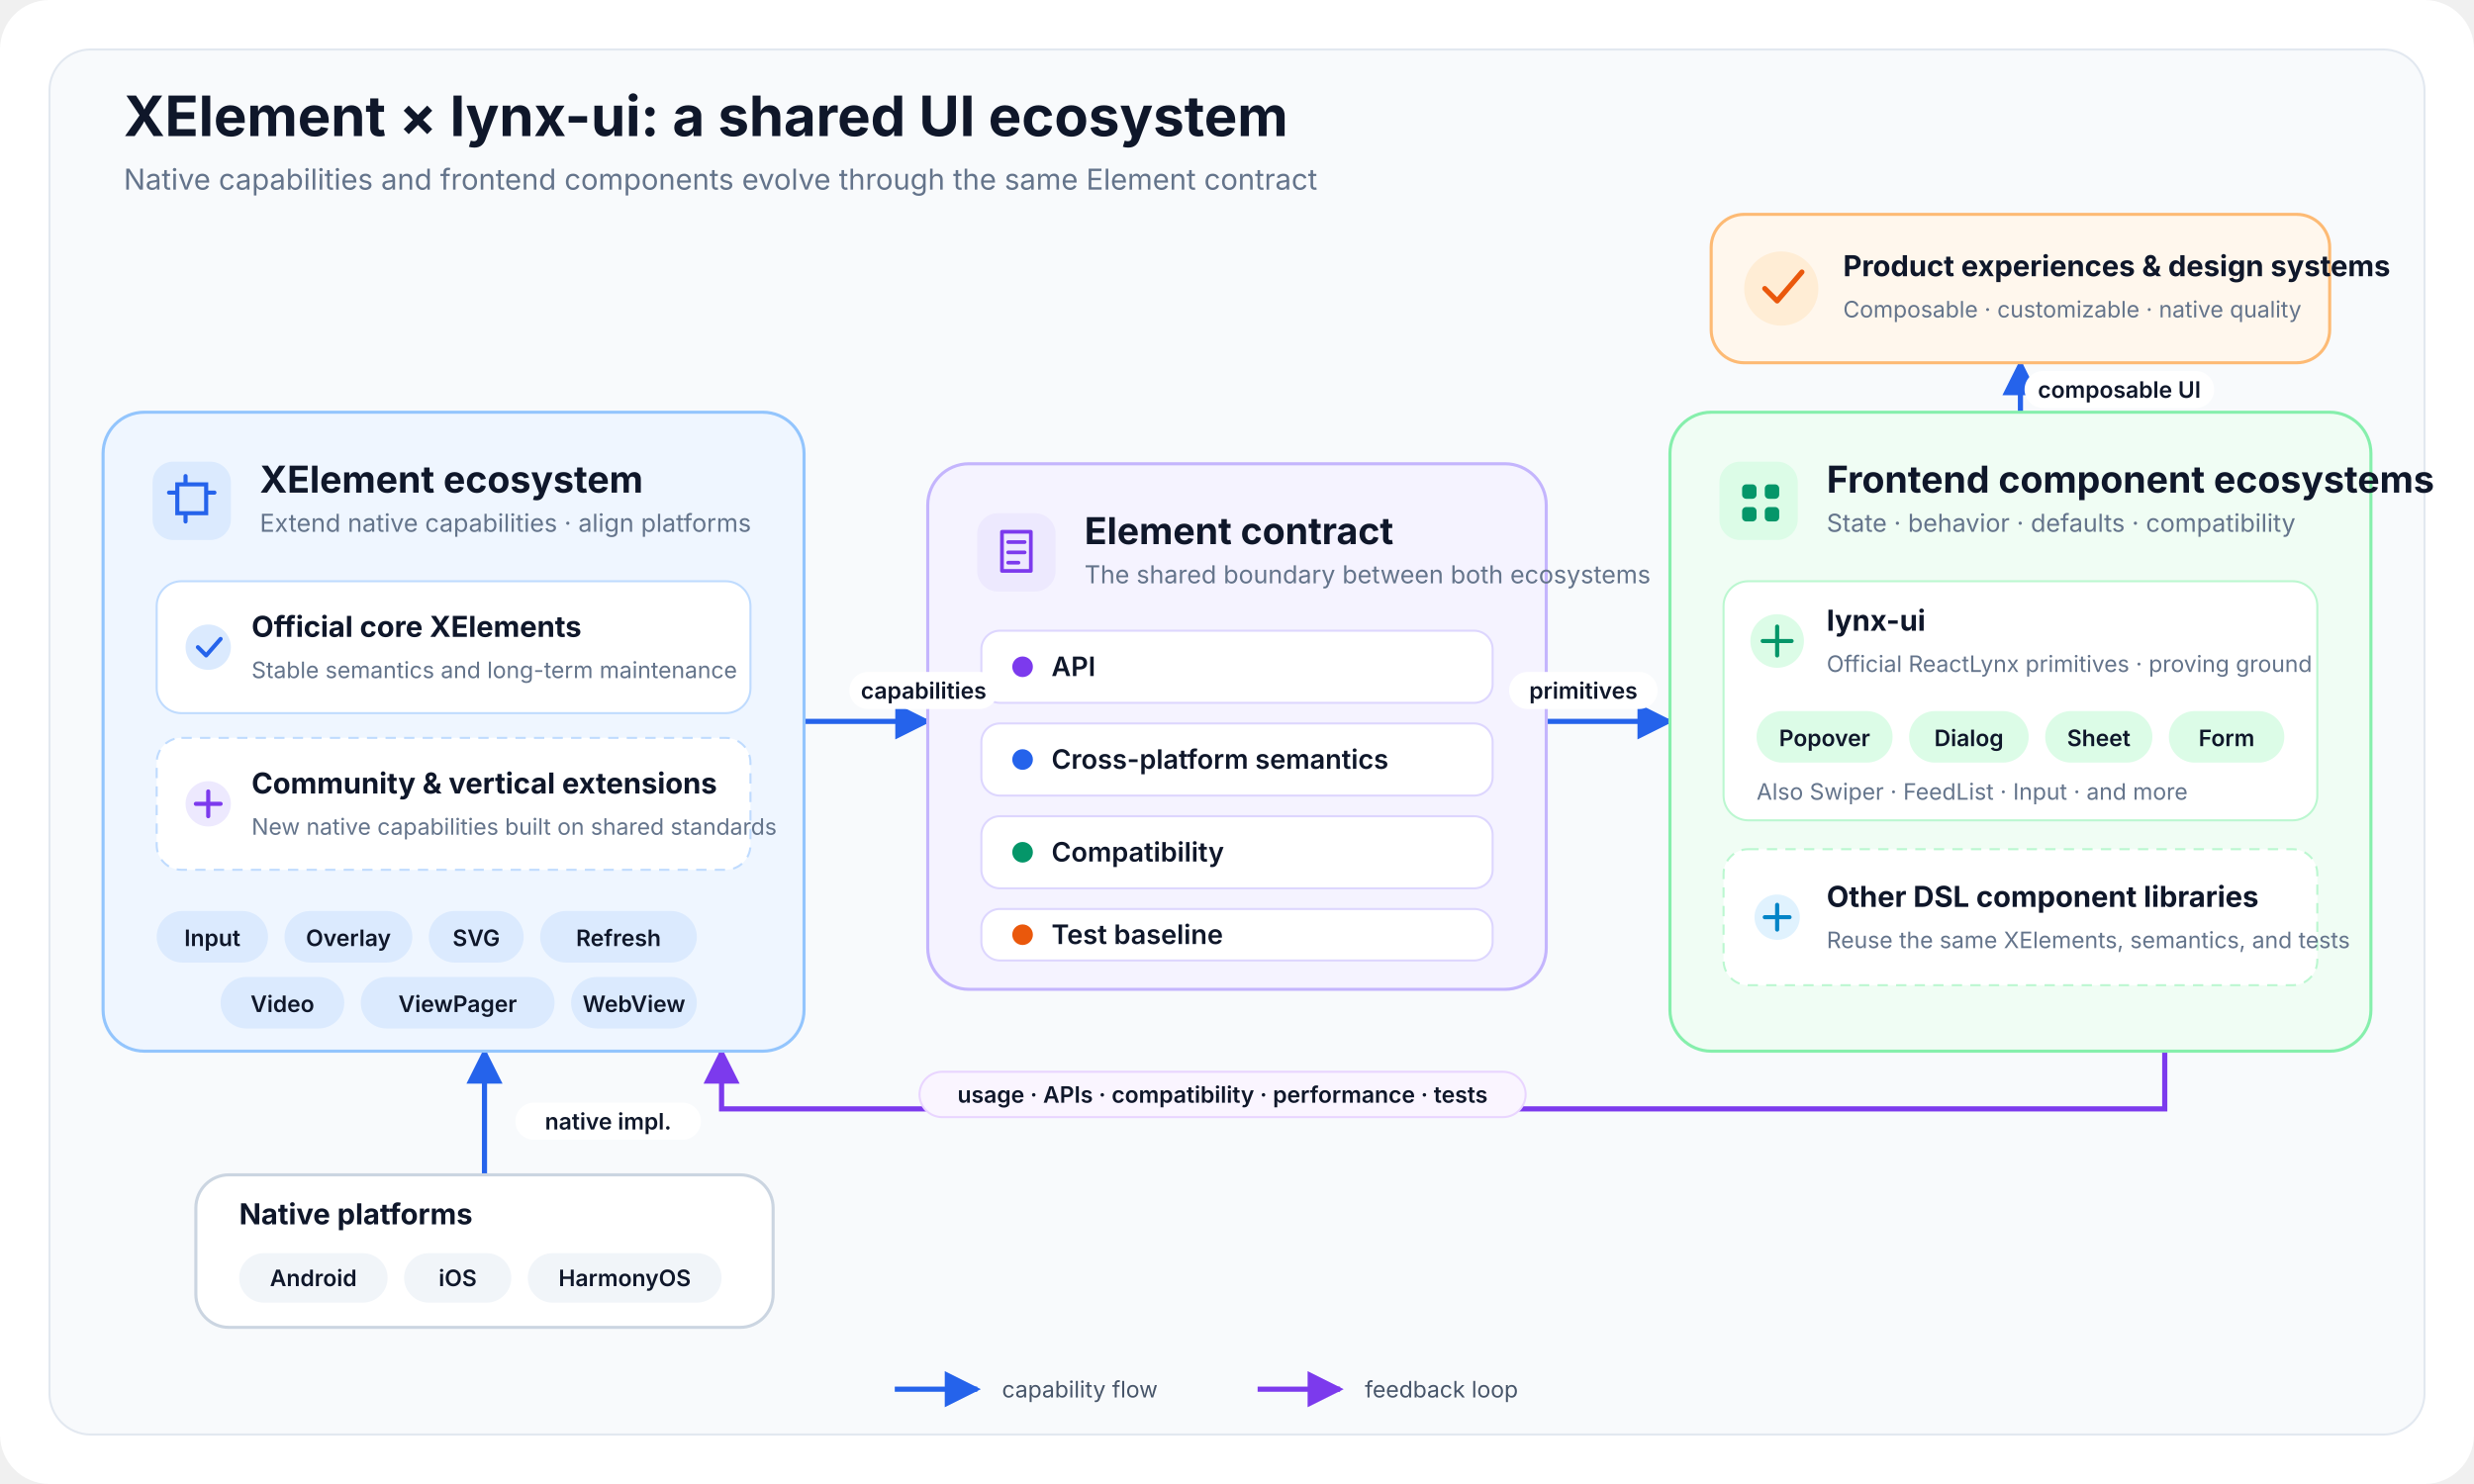
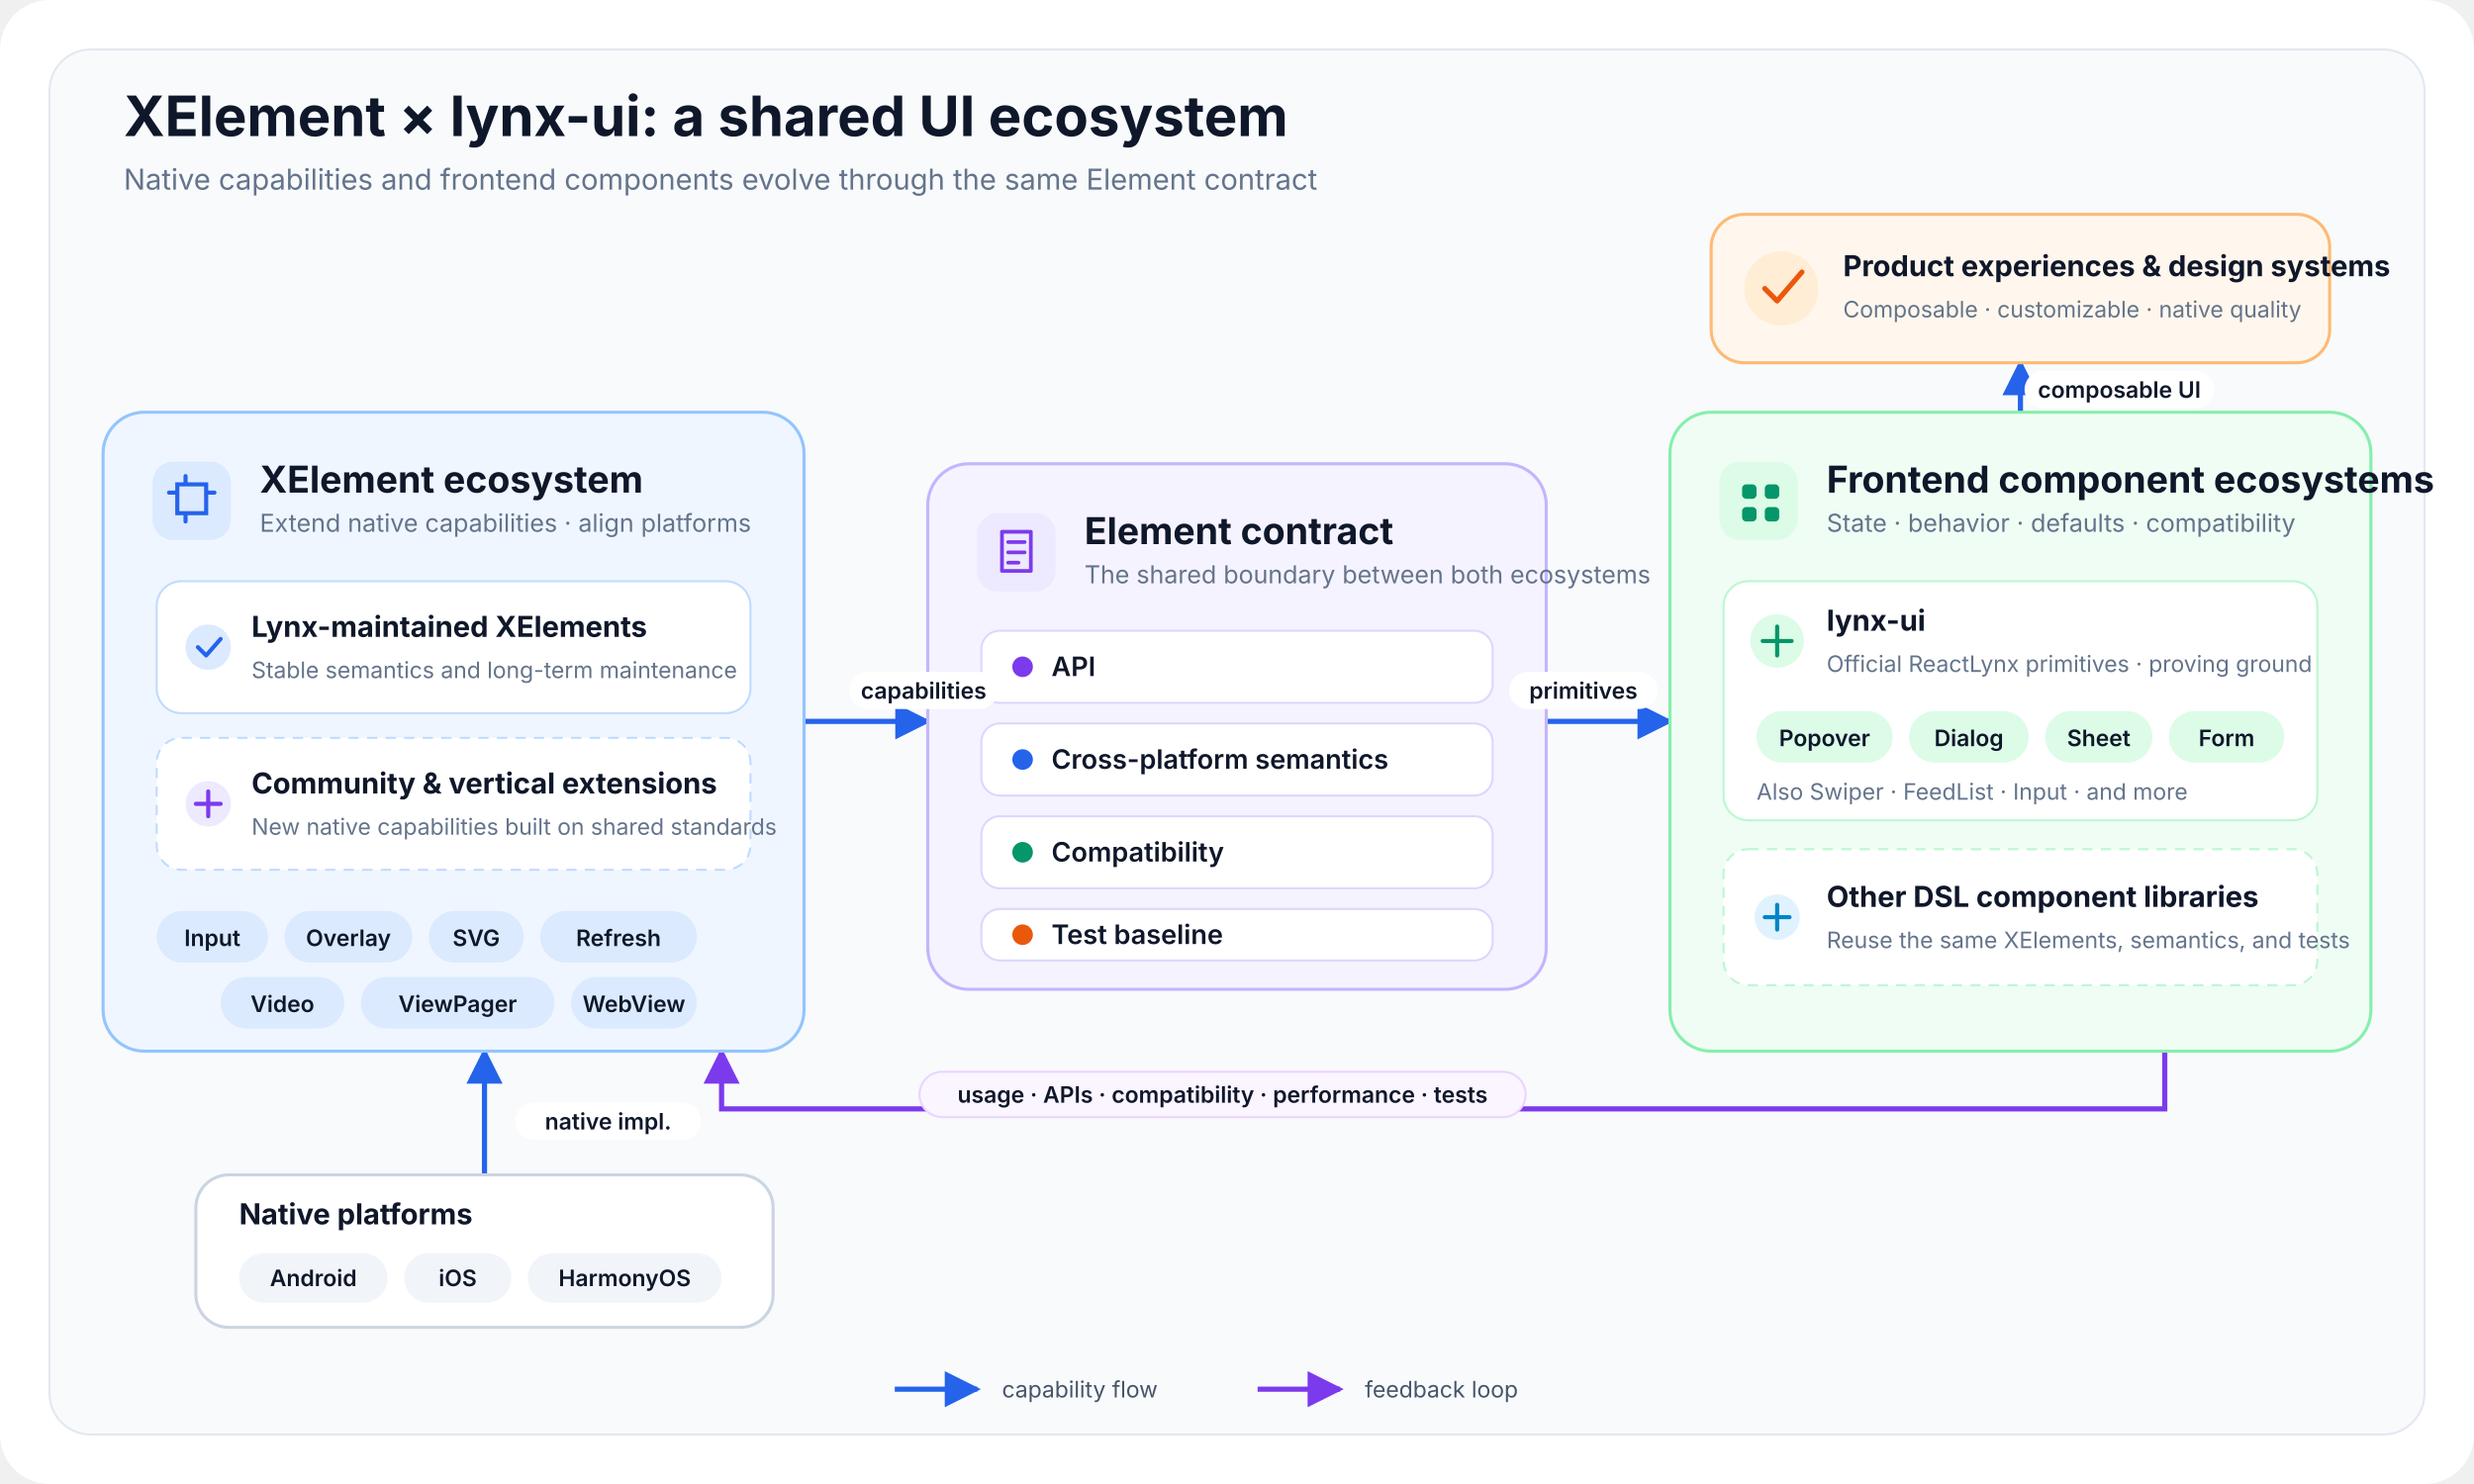
<svg xmlns="http://www.w3.org/2000/svg" width="1200" height="720" viewBox="0 0 1200 720" role="img" aria-labelledby="title desc">
  <defs>
    <marker id="arrow-blue" viewBox="0 0 10 10" refX="9" refY="5" markerWidth="10" markerHeight="7" orient="auto-start-reverse">
      <path d="M 0 0 L 10 5 L 0 10 z" fill="#2563eb" />
    </marker>
    <marker id="arrow-purple" viewBox="0 0 10 10" refX="9" refY="5" markerWidth="10" markerHeight="7" orient="auto-start-reverse">
      <path d="M 0 0 L 10 5 L 0 10 z" fill="#7c3aed" />
    </marker>
    <style>
      text { font-family: Inter, ui-sans-serif, -apple-system, BlinkMacSystemFont, "Segoe UI", sans-serif; fill: #0f172a; }
      .title { font-size: 27px; font-weight: 700; }
      .subtitle { font-size: 14px; fill: #64748b; }
      .group-title { font-size: 18px; font-weight: 700; }
      .group-subtitle { font-size: 12px; fill: #64748b; }
      .panel-title { font-size: 14px; font-weight: 700; }
      .panel-subtitle { font-size: 11px; fill: #64748b; }
      .chip { font-size: 11px; font-weight: 600; }
      .contract-label { font-size: 13px; font-weight: 600; }
      .arrow-label { font-size: 11px; font-weight: 600; }
      .legend { font-size: 11px; fill: #475569; }
    </style>
  </defs>
  <rect width="1200" height="720" rx="24" fill="#ffffff" />
  <rect x="24" y="24" width="1152" height="672" rx="20" fill="#f8fafc" stroke="#e2e8f0" />
  <text x="60" y="66" class="title">XElement × lynx-ui: a shared UI ecosystem</text>
  <text x="60" y="92" class="subtitle">Native capabilities and frontend components evolve through the same Element contract</text>
  <path d="M 390 350 H 450" fill="none" stroke="#2563eb" stroke-width="2.5" marker-end="url(#arrow-blue)" />
  <path d="M 750 350 H 810" fill="none" stroke="#2563eb" stroke-width="2.5" marker-end="url(#arrow-blue)" />
  <path d="M 235 570 V 510" fill="none" stroke="#2563eb" stroke-width="2.5" marker-end="url(#arrow-blue)" />
  <path d="M 980 200 V 176" fill="none" stroke="#2563eb" stroke-width="2.5" marker-end="url(#arrow-blue)" />
  <path d="M 1050 510 V 538 H 350 V 510" fill="none" stroke="#7c3aed" stroke-width="2.5" marker-end="url(#arrow-purple)" />
  <rect x="830" y="104" width="300" height="72" rx="16" fill="#fff7ed" stroke="#fdba74" stroke-width="1.5" />
  <circle cx="864" cy="140" r="18" fill="#ffedd5" />
  <path d="M 856 140 l6 6 12-14" fill="none" stroke="#ea580c" stroke-width="2.5" stroke-linecap="round" stroke-linejoin="round" />
  <text x="894" y="134" class="panel-title">Product experiences &amp; design systems</text>
  <text x="894" y="154" class="panel-subtitle">Composable · customizable · native quality</text>
  <rect x="50" y="200" width="340" height="310" rx="20" fill="#eff6ff" stroke="#93c5fd" stroke-width="1.5" />
  <rect x="74" y="224" width="38" height="38" rx="10" fill="#dbeafe" />
  <path d="M 86 235 h14 v14 h-14 z M 90 231 v4 M 90 249 v4 M 82 239 h4 M 100 239 h4" fill="none" stroke="#2563eb" stroke-width="2" stroke-linecap="round" />
  <text x="126" y="239" class="group-title">XElement ecosystem</text>
  <text x="126" y="258" class="group-subtitle">Extend native capabilities · align platforms</text>
  <rect x="76" y="282" width="288" height="64" rx="12" fill="#ffffff" stroke="#bfdbfe" />
  <circle cx="101" cy="314" r="11" fill="#dbeafe" />
  <path d="M 96 314 l4 4 7-8" fill="none" stroke="#2563eb" stroke-width="2" stroke-linecap="round" stroke-linejoin="round" />
-   <text x="122" y="309" class="panel-title">Official core XElements</text>
+   <text x="122" y="309" class="panel-title">Lynx-maintained XElements</text>
  <text x="122" y="329" class="panel-subtitle">Stable semantics and long-term maintenance</text>
  <rect x="76" y="358" width="288" height="64" rx="12" fill="#ffffff" stroke="#bfdbfe" stroke-dasharray="5 4" />
  <circle cx="101" cy="390" r="11" fill="#ede9fe" />
  <path d="M 95 390 h12 M 101 384 v12" fill="none" stroke="#7c3aed" stroke-width="2" stroke-linecap="round" />
  <text x="122" y="385" class="panel-title">Community &amp; vertical extensions</text>
  <text x="122" y="405" class="panel-subtitle">New native capabilities built on shared standards</text>
  <rect x="76" y="442" width="54" height="25" rx="12.5" fill="#dbeafe" />
  <text x="103" y="459" text-anchor="middle" class="chip" fill="#1d4ed8">Input</text>
  <rect x="138" y="442" width="62" height="25" rx="12.5" fill="#dbeafe" />
  <text x="169" y="459" text-anchor="middle" class="chip" fill="#1d4ed8">Overlay</text>
  <rect x="208" y="442" width="46" height="25" rx="12.5" fill="#dbeafe" />
  <text x="231" y="459" text-anchor="middle" class="chip" fill="#1d4ed8">SVG</text>
  <rect x="262" y="442" width="76" height="25" rx="12.5" fill="#dbeafe" />
  <text x="300" y="459" text-anchor="middle" class="chip" fill="#1d4ed8">Refresh</text>
  <rect x="107" y="474" width="60" height="25" rx="12.5" fill="#dbeafe" />
  <text x="137" y="491" text-anchor="middle" class="chip" fill="#1d4ed8">Video</text>
  <rect x="175" y="474" width="94" height="25" rx="12.5" fill="#dbeafe" />
  <text x="222" y="491" text-anchor="middle" class="chip" fill="#1d4ed8">ViewPager</text>
  <rect x="277" y="474" width="61" height="25" rx="12.5" fill="#dbeafe" />
  <text x="307.5" y="491" text-anchor="middle" class="chip" fill="#1d4ed8">WebView</text>
  <rect x="450" y="225" width="300" height="255" rx="20" fill="#f5f3ff" stroke="#c4b5fd" stroke-width="1.5" />
  <rect x="474" y="249" width="38" height="38" rx="10" fill="#ede9fe" />
  <path d="M 486 258 h14 v19 h-14 z M 489 263 h8 M 489 268 h8 M 489 273 h5" fill="none" stroke="#7c3aed" stroke-width="1.8" stroke-linecap="round" stroke-linejoin="round" />
  <text x="526" y="264" class="group-title">Element contract</text>
  <text x="526" y="283" class="group-subtitle">The shared boundary between both ecosystems</text>
  <rect x="476" y="306" width="248" height="35" rx="9" fill="#ffffff" stroke="#ddd6fe" />
  <circle cx="496" cy="323.5" r="5" fill="#7c3aed" />
  <text x="510" y="328" class="contract-label">API</text>
  <rect x="476" y="351" width="248" height="35" rx="9" fill="#ffffff" stroke="#ddd6fe" />
  <circle cx="496" cy="368.5" r="5" fill="#2563eb" />
  <text x="510" y="373" class="contract-label">Cross-platform semantics</text>
  <rect x="476" y="396" width="248" height="35" rx="9" fill="#ffffff" stroke="#ddd6fe" />
  <circle cx="496" cy="413.5" r="5" fill="#059669" />
  <text x="510" y="418" class="contract-label">Compatibility</text>
  <rect x="476" y="441" width="248" height="25" rx="9" fill="#ffffff" stroke="#ddd6fe" />
  <circle cx="496" cy="453.5" r="5" fill="#ea580c" />
  <text x="510" y="458" class="contract-label">Test baseline</text>
  <rect x="810" y="200" width="340" height="310" rx="20" fill="#f0fdf4" stroke="#86efac" stroke-width="1.5" />
  <rect x="834" y="224" width="38" height="38" rx="10" fill="#dcfce7" />
  <rect x="845" y="235" width="7" height="7" rx="2" fill="#059669" />
  <rect x="856" y="235" width="7" height="7" rx="2" fill="#059669" />
  <rect x="845" y="246" width="7" height="7" rx="2" fill="#059669" />
  <rect x="856" y="246" width="7" height="7" rx="2" fill="#059669" />
  <text x="886" y="239" class="group-title">Frontend component ecosystems</text>
  <text x="886" y="258" class="group-subtitle">State · behavior · defaults · compatibility</text>
  <rect x="836" y="282" width="288" height="116" rx="12" fill="#ffffff" stroke="#bbf7d0" />
  <circle cx="862" cy="311" r="13" fill="#dcfce7" />
  <path d="M 855 311 h14 M 862 304 v14" fill="none" stroke="#059669" stroke-width="2" stroke-linecap="round" />
  <text x="886" y="306" class="panel-title">lynx-ui</text>
  <text x="886" y="326" class="panel-subtitle">Official ReactLynx primitives · proving ground</text>
  <rect x="852" y="345" width="66" height="25" rx="12.5" fill="#dcfce7" />
  <text x="885" y="362" text-anchor="middle" class="chip" fill="#047857">Popover</text>
  <rect x="926" y="345" width="58" height="25" rx="12.5" fill="#dcfce7" />
  <text x="955" y="362" text-anchor="middle" class="chip" fill="#047857">Dialog</text>
  <rect x="992" y="345" width="52" height="25" rx="12.5" fill="#dcfce7" />
  <text x="1018" y="362" text-anchor="middle" class="chip" fill="#047857">Sheet</text>
  <rect x="1052" y="345" width="56" height="25" rx="12.5" fill="#dcfce7" />
  <text x="1080" y="362" text-anchor="middle" class="chip" fill="#047857">Form</text>
  <text x="852" y="388" class="panel-subtitle">Also Swiper · FeedList · Input · and more</text>
  <rect x="836" y="412" width="288" height="66" rx="12" fill="#ffffff" stroke="#bbf7d0" stroke-dasharray="5 4" />
  <circle cx="862" cy="445" r="11" fill="#e0f2fe" />
  <path d="M 856 445 h12 M 862 439 v12" fill="none" stroke="#0284c7" stroke-width="2" stroke-linecap="round" />
  <text x="886" y="440" class="panel-title">Other DSL component libraries</text>
  <text x="886" y="460" class="panel-subtitle">Reuse the same XElements, semantics, and tests</text>
  <rect x="95" y="570" width="280" height="74" rx="16" fill="#ffffff" stroke="#cbd5e1" stroke-width="1.5" />
  <text x="116" y="594" class="panel-title">Native platforms</text>
  <rect x="116" y="608" width="72" height="24" rx="12" fill="#f1f5f9" />
  <text x="152" y="624" text-anchor="middle" class="chip">Android</text>
  <rect x="196" y="608" width="52" height="24" rx="12" fill="#f1f5f9" />
  <text x="222" y="624" text-anchor="middle" class="chip">iOS</text>
  <rect x="256" y="608" width="94" height="24" rx="12" fill="#f1f5f9" />
  <text x="303" y="624" text-anchor="middle" class="chip">HarmonyOS</text>
  <rect x="412" y="326" width="72" height="18" rx="9" fill="#ffffff" />
  <text x="448" y="339" text-anchor="middle" class="arrow-label" fill="#2563eb">capabilities</text>
  <rect x="732" y="326" width="72" height="18" rx="9" fill="#ffffff" />
  <text x="768" y="339" text-anchor="middle" class="arrow-label" fill="#2563eb">primitives</text>
  <rect x="250" y="535" width="90" height="18" rx="9" fill="#ffffff" />
  <text x="295" y="548" text-anchor="middle" class="arrow-label" fill="#2563eb">native impl.</text>
  <rect x="982" y="180" width="92" height="18" rx="9" fill="#ffffff" />
  <text x="1028" y="193" text-anchor="middle" class="arrow-label" fill="#2563eb">composable UI</text>
  <rect x="446" y="520" width="294" height="22" rx="11" fill="#faf5ff" stroke="#e9d5ff" />
  <text x="593" y="535" text-anchor="middle" class="arrow-label" fill="#7c3aed">usage · APIs · compatibility · performance · tests</text>
  <line x1="434" y1="674" x2="474" y2="674" stroke="#2563eb" stroke-width="2.5" marker-end="url(#arrow-blue)" />
  <text x="486" y="678" class="legend">capability flow</text>
  <line x1="610" y1="674" x2="650" y2="674" stroke="#7c3aed" stroke-width="2.5" marker-end="url(#arrow-purple)" />
  <text x="662" y="678" class="legend">feedback loop</text>
</svg>
